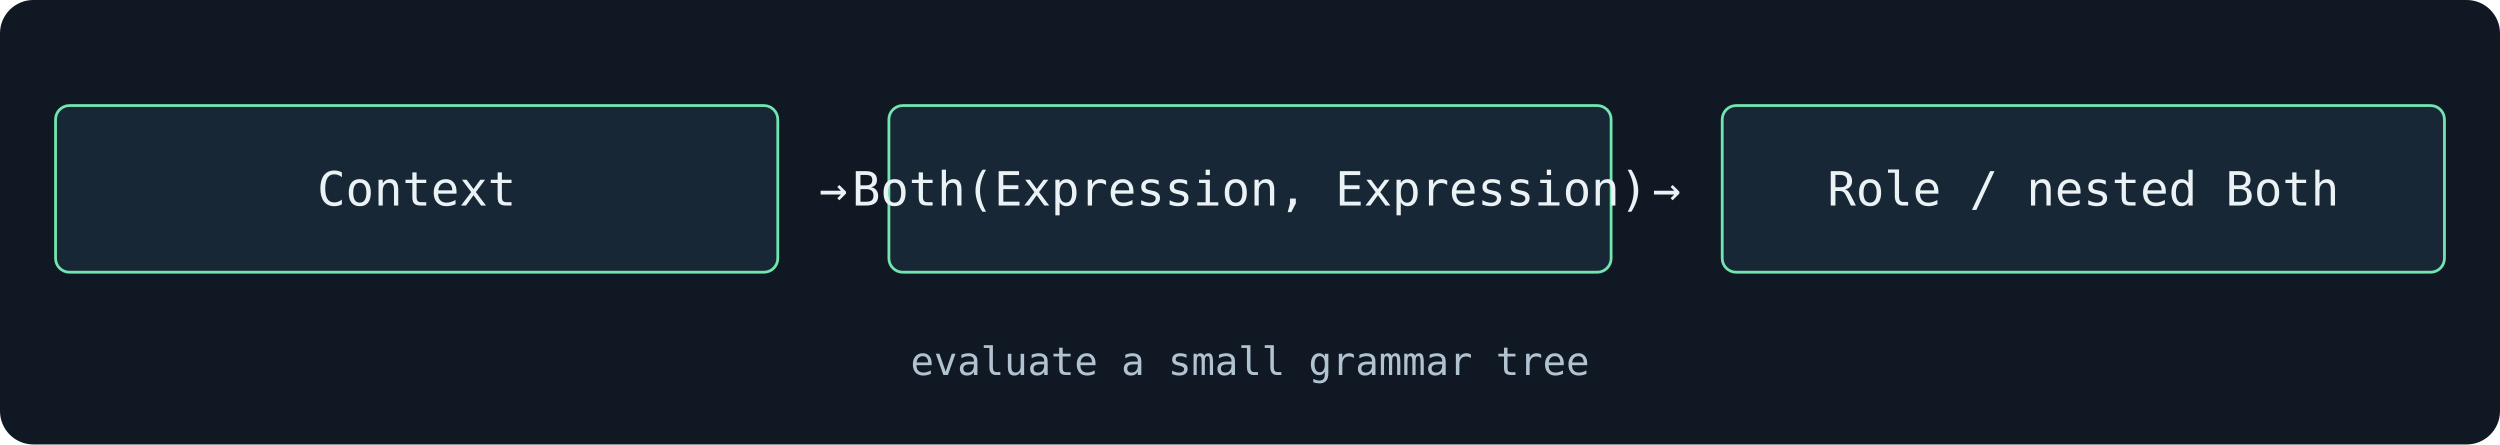
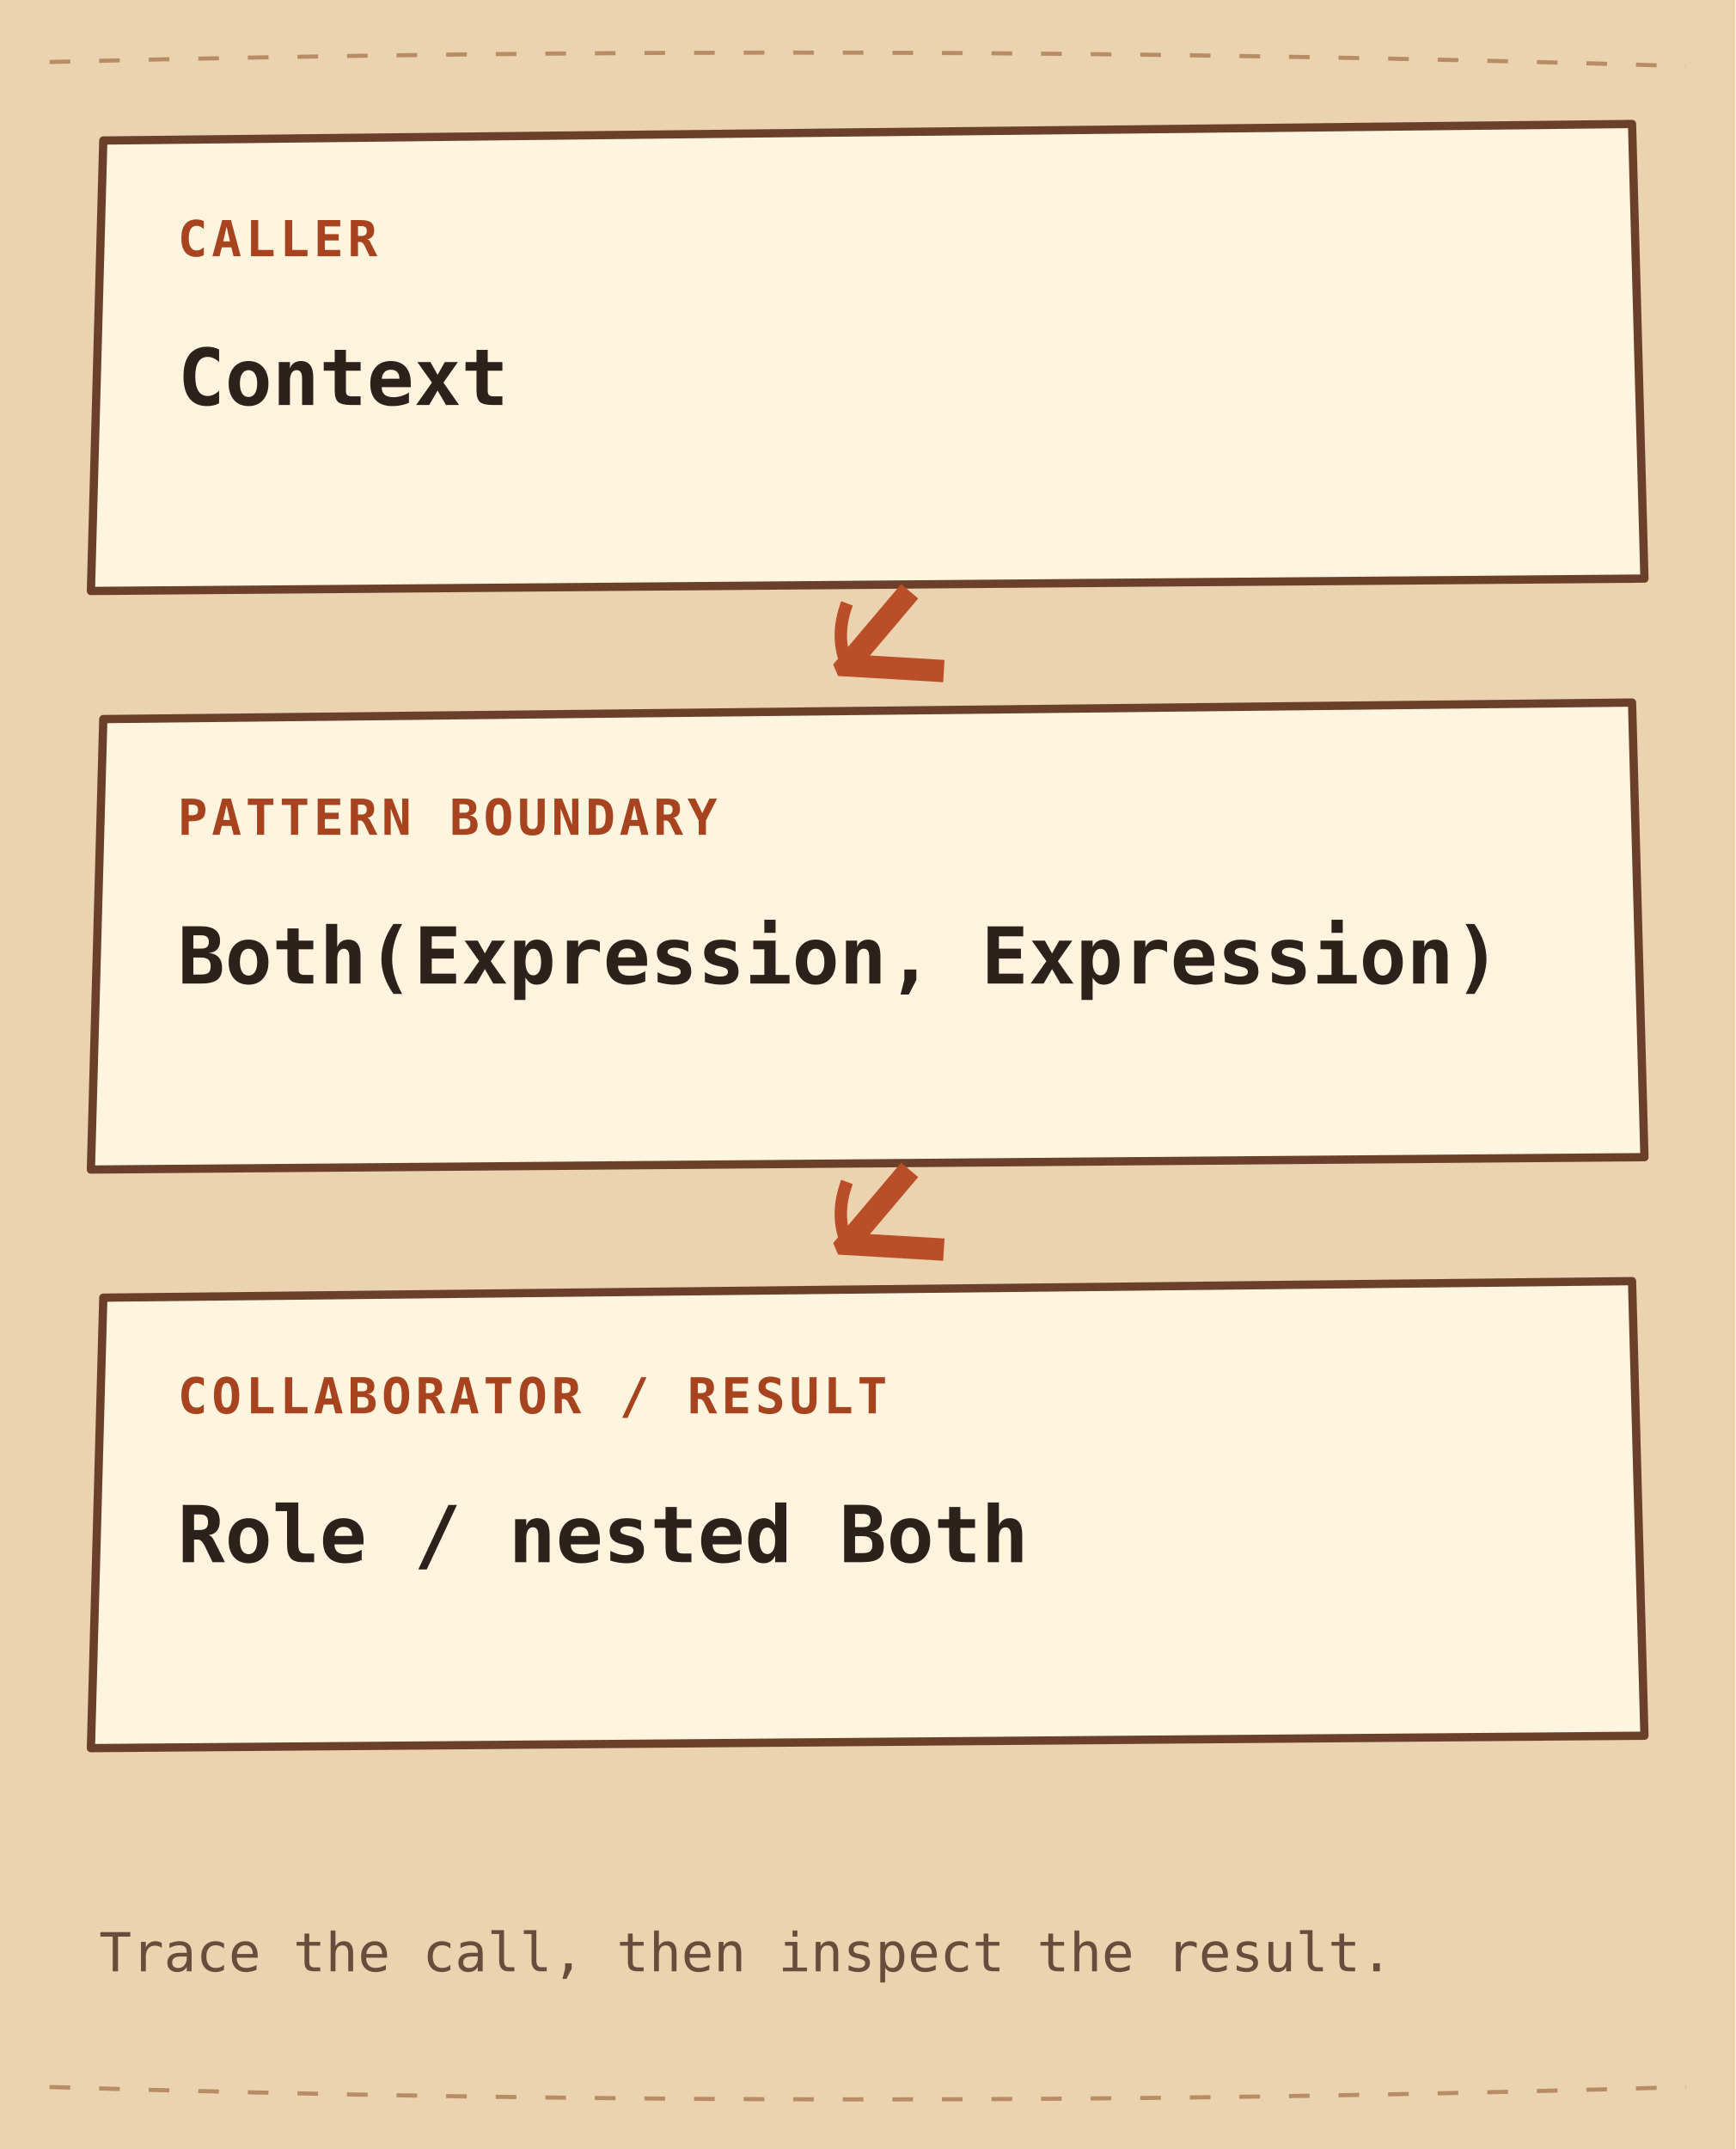
- <svg xmlns="http://www.w3.org/2000/svg" viewBox="0 0 900 160" role="img" aria-labelledby="title desc">
-   <rect width="900" height="160" rx="12" fill="#101923" />
-   <g font-family="monospace" font-size="17" text-anchor="middle" fill="#eaf2f5">
-     <rect x="20" y="38" width="260" height="60" rx="5" fill="#182735" stroke="#73e5b0" />
-     <text x="150" y="74">Context</text>
-     <rect x="320" y="38" width="260" height="60" rx="5" fill="#182735" stroke="#73e5b0" />
-     <text x="450" y="74">Both(Expression, Expression)</text>
-     <rect x="620" y="38" width="260" height="60" rx="5" fill="#182735" stroke="#73e5b0" />
-     <text x="750" y="74">Role / nested Both</text>
-     <text x="300" y="74">→</text>
-     <text x="600" y="74">→</text>
-     <text x="450" y="135" font-size="14" fill="#b1c2d0">evaluate a small grammar tree</text>
-   </g>
+ <svg xmlns="http://www.w3.org/2000/svg" viewBox="0 0 420 520" role="img" aria-labelledby="title desc">
+   <defs>
+     <marker id="arrow" markerWidth="9" markerHeight="9" refX="4.5" refY="8" orient="auto">
+       <path d="M1 1 L4.5 8 L8 1" fill="none" stroke="#b94e28" stroke-width="1.8" />
+     </marker>
+   </defs>
+   <style>.role{font:700 12px ui-monospace,monospace;letter-spacing:1px;fill:#a84320}.name{font:600 19px ui-monospace,monospace;fill:#2d211b}.note{font:13px ui-monospace,monospace;fill:#674d3c}</style>
+   <rect width="420" height="520" fill="#ead3ae" />
+   <path d="M12 15 Q210 10 408 16 M12 505 Q210 511 408 505" fill="none" stroke="#b88d65" stroke-width="1" stroke-dasharray="5 7" />
+   <path d="M25 34 L395 30 L398 140 L22 143 Z" fill="#fff5df" stroke="#6b402b" stroke-width="2" stroke-linejoin="round" />
+   <text x="43" y="62" class="role">CALLER</text>
+   <text x="43" y="98" class="name">Context</text>
+   <path d="M205 146 q-3 8 0 15" fill="none" stroke="#b94e28" stroke-width="3" marker-end="url(#arrow)" />
+   <path d="M25 174 L395 170 L398 280 L22 283 Z" fill="#fff5df" stroke="#6b402b" stroke-width="2" stroke-linejoin="round" />
+   <text x="43" y="202" class="role">PATTERN BOUNDARY</text>
+   <text x="43" y="238" class="name">Both(Expression, Expression)</text>
+   <path d="M205 286 q-3 8 0 15" fill="none" stroke="#b94e28" stroke-width="3" marker-end="url(#arrow)" />
+   <path d="M25 314 L395 310 L398 420 L22 423 Z" fill="#fff5df" stroke="#6b402b" stroke-width="2" stroke-linejoin="round" />
+   <text x="43" y="342" class="role">COLLABORATOR / RESULT</text>
+   <text x="43" y="378" class="name">Role / nested Both</text>
+   <text x="24" y="477" class="note">Trace the call, then inspect the result.</text>
</svg>
